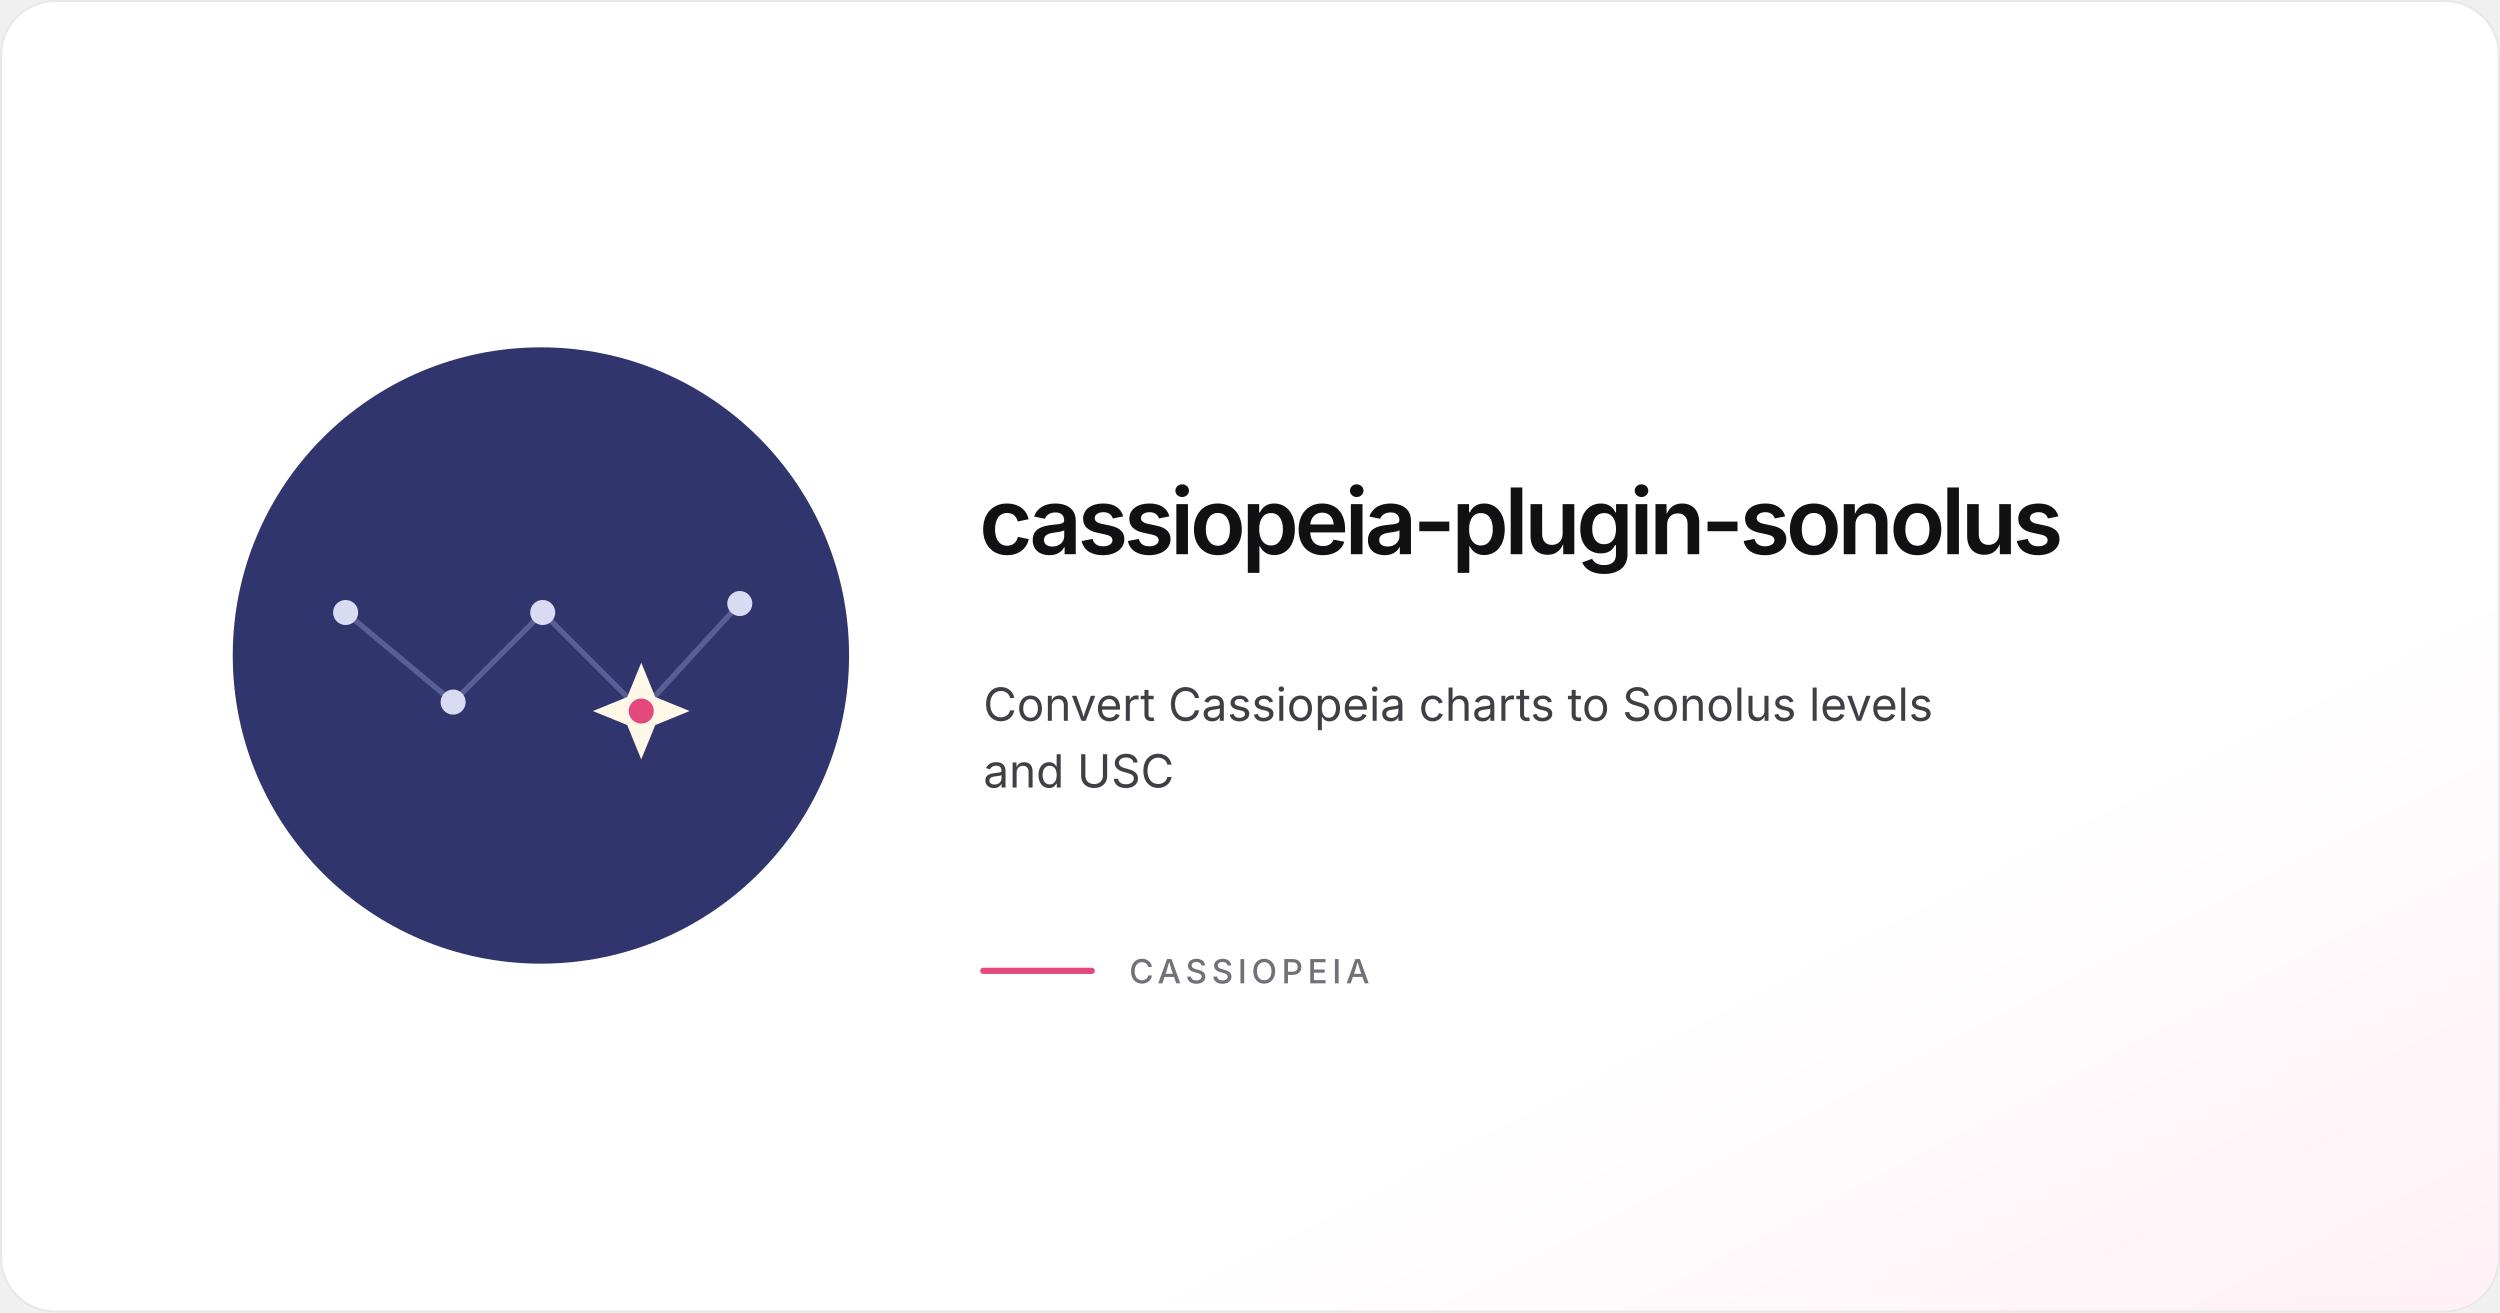
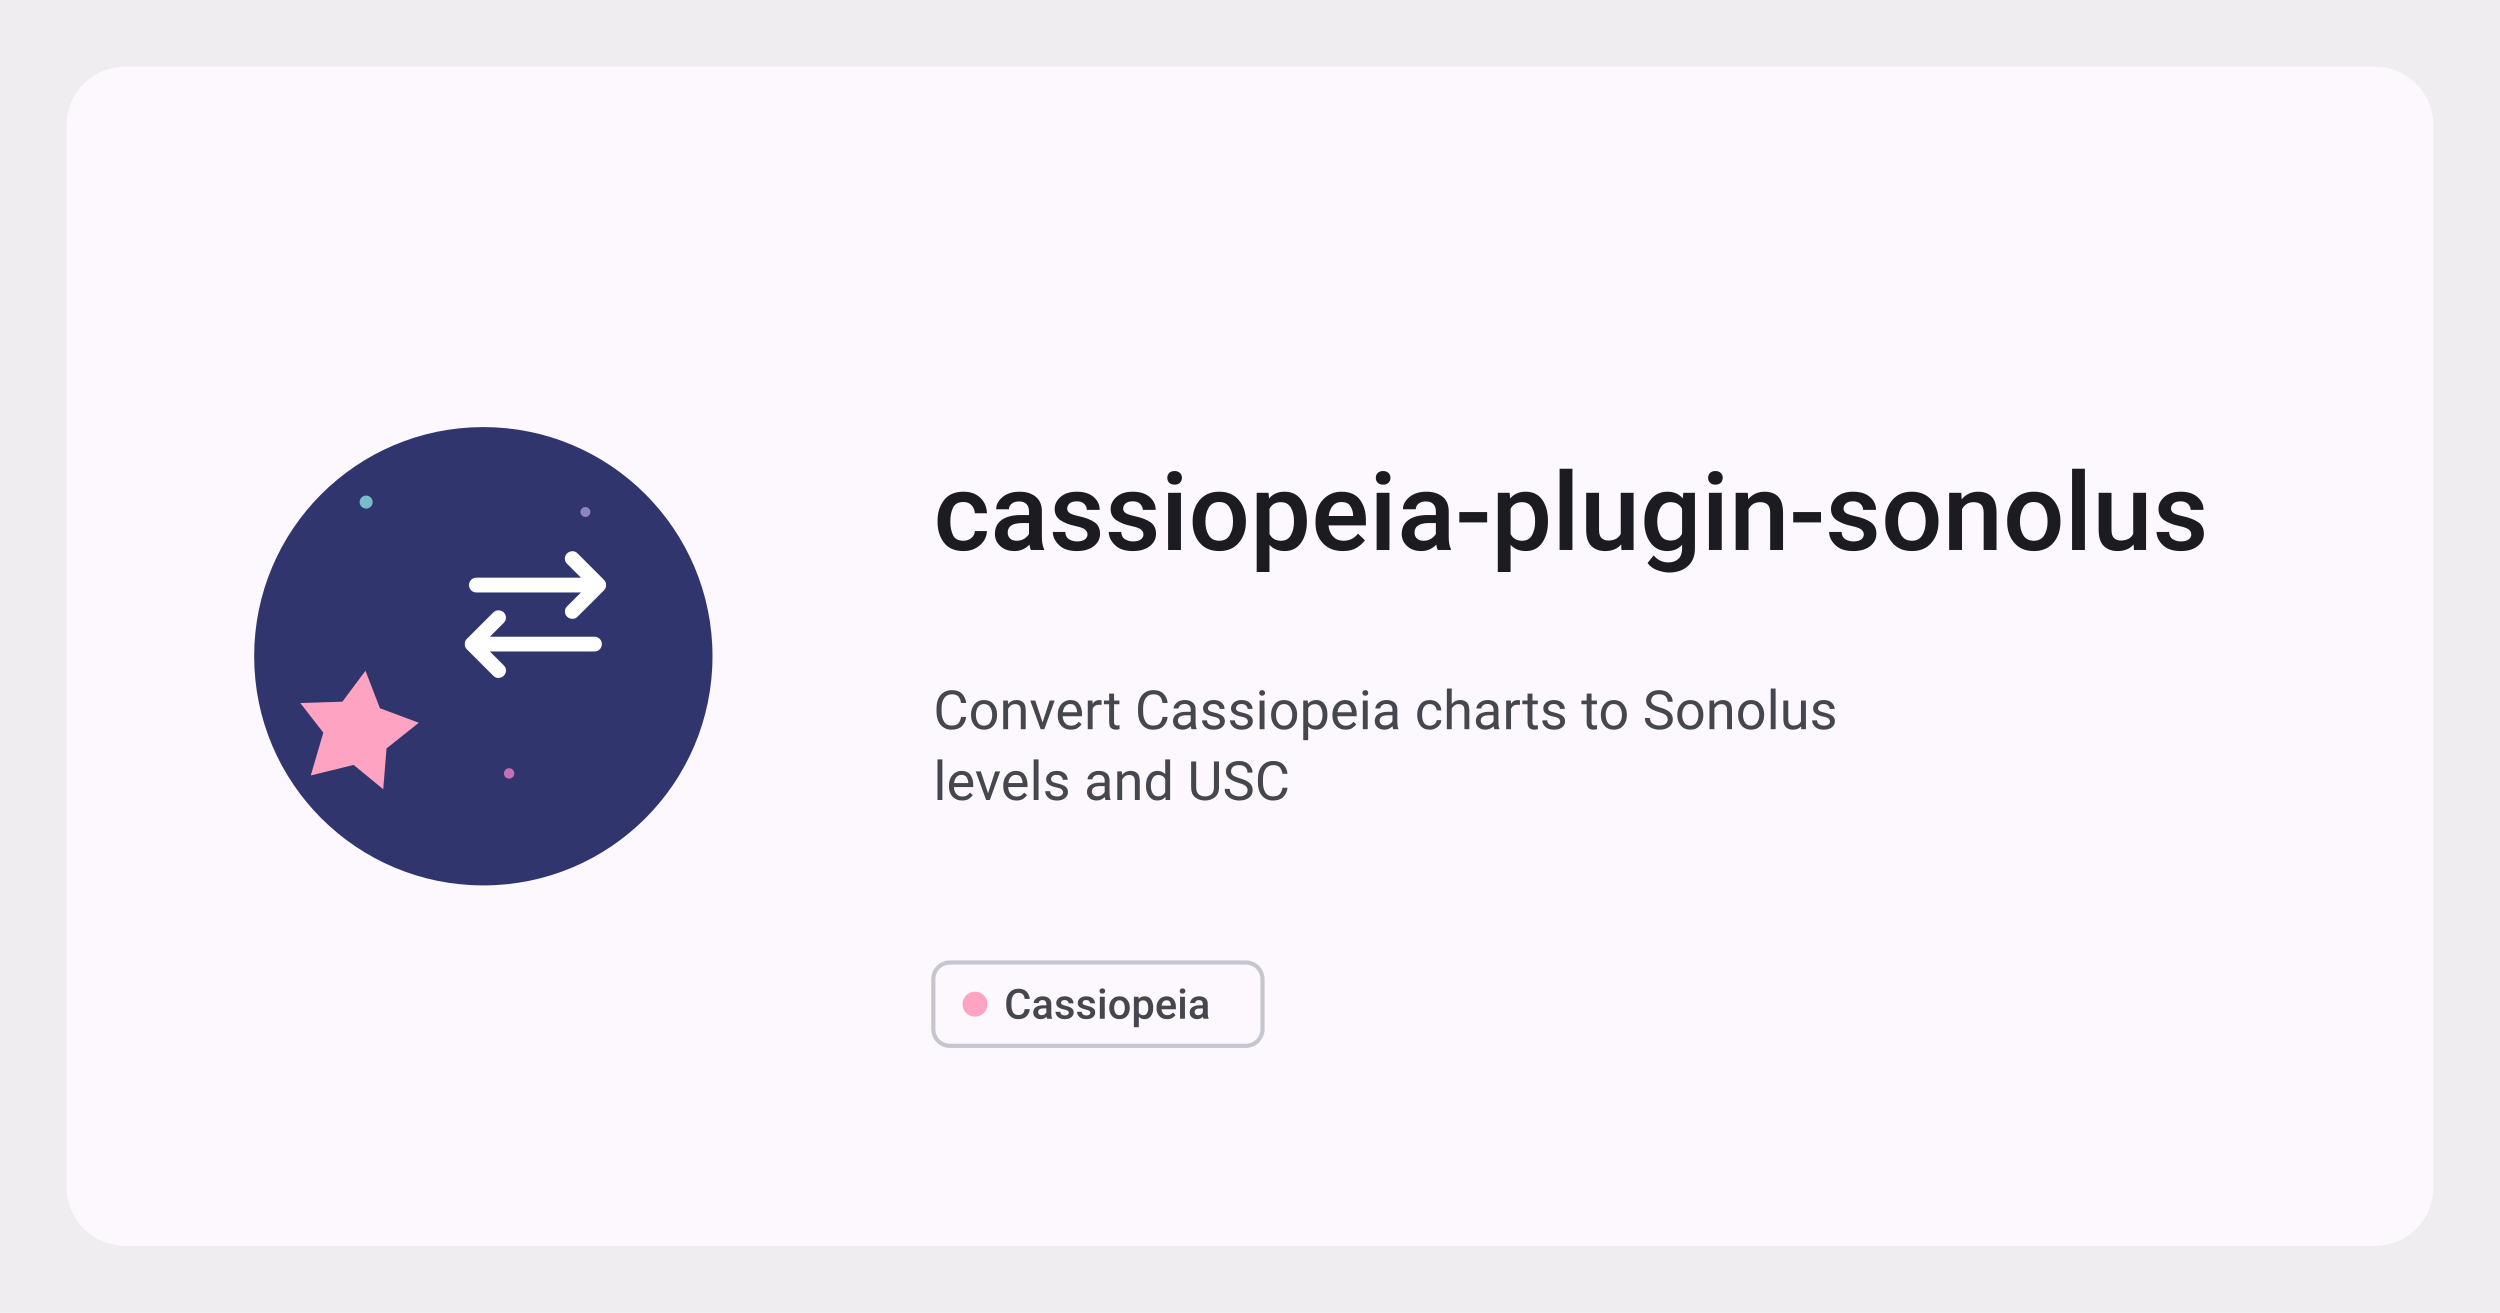
- <svg xmlns="http://www.w3.org/2000/svg" viewBox="0 0 1200 630" role="img" aria-label="cassiopeia-plugin-sonolus">
-   <defs>
-     <linearGradient id="background" x1="0" y1="0" x2="1" y2="1">
-       <stop offset="0" stop-color="#FFFFFF" />
-       <stop offset=".72" stop-color="#FFFFFF" />
-       <stop offset="1" stop-color="#FFF0F5" />
-     </linearGradient>
-   </defs>
-   <rect x=".5" y=".5" width="1199" height="629" rx="26" fill="url(#background)" stroke="#E8E8EA" />
-   <g transform="translate(110 165) scale(.43)">
-     <circle cx="348" cy="348" r="344" fill="#31356E" />
-     <polyline points="130,300 250,400 350,300 460,410 570,290" fill="none" stroke="#9AA2D4" stroke-width="6" opacity=".38" />
-     <circle cx="130" cy="300" r="14" fill="#D8DBF2" />
-     <circle cx="250" cy="400" r="14" fill="#D8DBF2" />
-     <circle cx="350" cy="300" r="14" fill="#D8DBF2" />
-     <path d="M460 356L475.66 394.34L514 410L475.66 425.66L460 464L444.34 425.66L406 410L444.34 394.34Z" fill="#FFF7E8" />
-     <circle cx="460" cy="410" r="14" fill="#E5487A" />
-     <circle cx="570" cy="290" r="14" fill="#D8DBF2" />
+ <svg xmlns="http://www.w3.org/2000/svg" viewBox="0 0 1200 630" role="img" aria-label="cassiopeia-plugin-sonolus" font-family="Roboto, 'Noto Sans', sans-serif">
+   <rect width="1200" height="630" fill="#F0EDF1" />
+   <rect x="32" y="32" width="1136" height="566" rx="28" fill="#FCF8FD" />
+   <g transform="translate(112 195)">
+     <svg width="240" height="240" viewBox="0 0 192 192">
+       <circle cx="96" cy="96" r="88" fill="#31356E" />
+       <circle cx="51.0" cy="36.8" r="2.5" fill="#79BBC8" />
+       <circle cx="135.2" cy="40.6" r="1.9" fill="#8C85C0" />
+       <circle cx="105.9" cy="141.0" r="2.0" fill="#C370B7" />
+       <path transform="translate(8 8) scale(0.25287)" d="M169 370L134 417L70 419L105 464L86 529L151 513L196 550L201 488L250 449L191 427Z" fill="#FFA3C2" />
+       <g transform="translate(82.0 46.0) scale(2.8333)">
+         <path fill="#FFFFFF" d="m5.825 17l1.9 1.9q.3.3.288.7t-.313.7q-.3.275-.7.288t-.7-.288l-3.6-3.6q-.15-.15-.213-.325T2.426 16t.063-.375t.212-.325l3.6-3.6q.275-.275.688-.275t.712.275q.3.3.3.713t-.3.712L5.825 15H20q.425 0 .713.288T21 16t-.288.713T20 17zm12.35-8H4q-.425 0-.712-.288T3 8t.288-.712T4 7h14.175l-1.9-1.9q-.3-.3-.287-.7t.312-.7q.3-.275.7-.288t.7.288l3.6 3.6q.15.15.213.325t.062.375t-.062.375t-.213.325l-3.6 3.6q-.275.275-.687.275T16.3 12.3q-.3-.3-.3-.712t.3-.713z" />
+       </g>
+     </svg>
  </g>
-   <g transform="translate(470 196)">
-     <text x="0" y="70" fill="#111114" font-family="Inter, Helvetica Neue, Arial, sans-serif" font-size="44" font-weight="600" letter-spacing="-2">cassiopeia-plugin-sonolus</text>
-     <text x="2" y="150" fill="#3F3F46" font-family="Inter, Helvetica Neue, Arial, sans-serif" font-size="22">Convert Cassiopeia charts to Sonolus levels</text>
-     <text x="2" y="182" fill="#3F3F46" font-family="Inter, Helvetica Neue, Arial, sans-serif" font-size="22">and USC</text>
-     <line x1="2" y1="270" x2="54" y2="270" stroke="#E5487A" stroke-width="3" stroke-linecap="round" />
-     <text x="72" y="276" fill="#71717A" font-family="Inter, Helvetica Neue, Arial, sans-serif" font-size="16" font-weight="500" letter-spacing="2.2">CASSIOPEIA</text>
+   <g transform="translate(448 200)">
+     <text x="0" y="64" fill="#1B1B21" font-size="52" font-weight="500">cassiopeia-plugin-sonolus</text>
+     <text x="0" y="150" fill="#46464F" font-size="26">Convert Cassiopeia charts to Sonolus</text>
+     <text x="0" y="184" fill="#46464F" font-size="26">levels and USC</text>
+     <g transform="translate(0 262)">
+       <rect width="158" height="40" rx="8" fill="none" stroke="#C7C5D0" stroke-width="2" />
+       <circle cx="20" cy="20" r="6" fill="#FFA3C2" />
+       <text x="34" y="27" fill="#46464F" font-size="20" font-weight="500">Cassiopeia</text>
+     </g>
  </g>
</svg>
